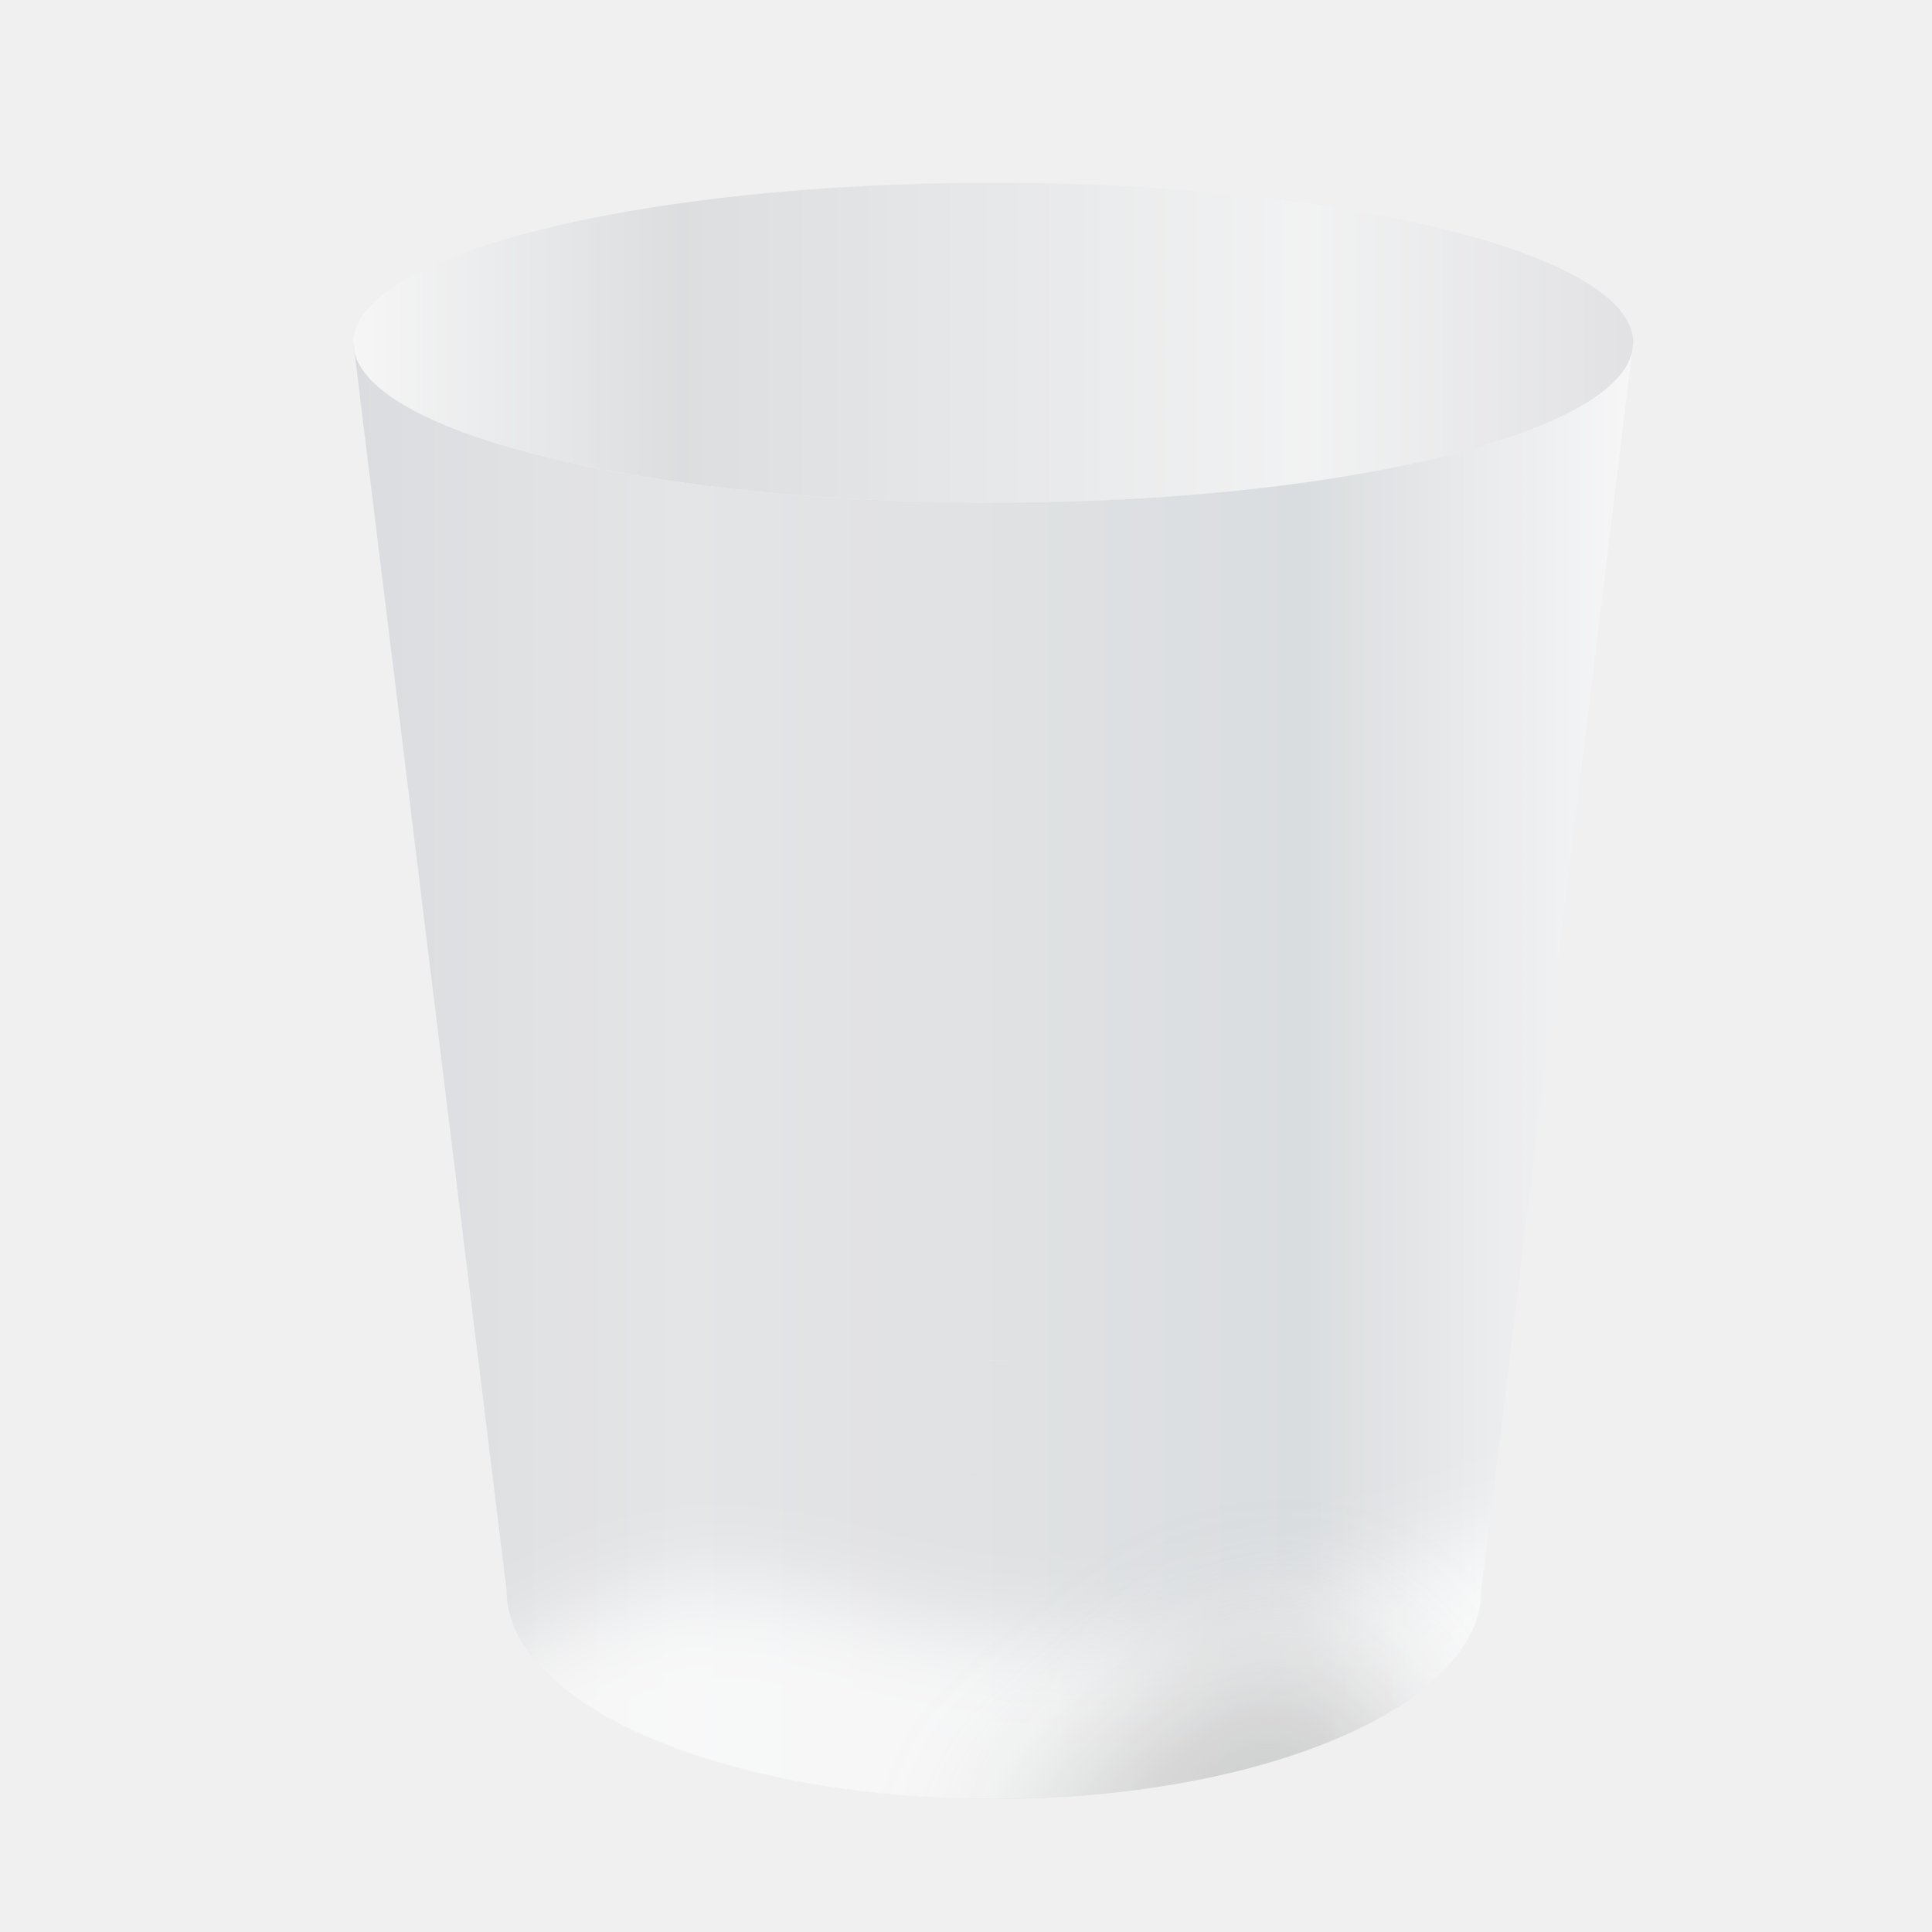
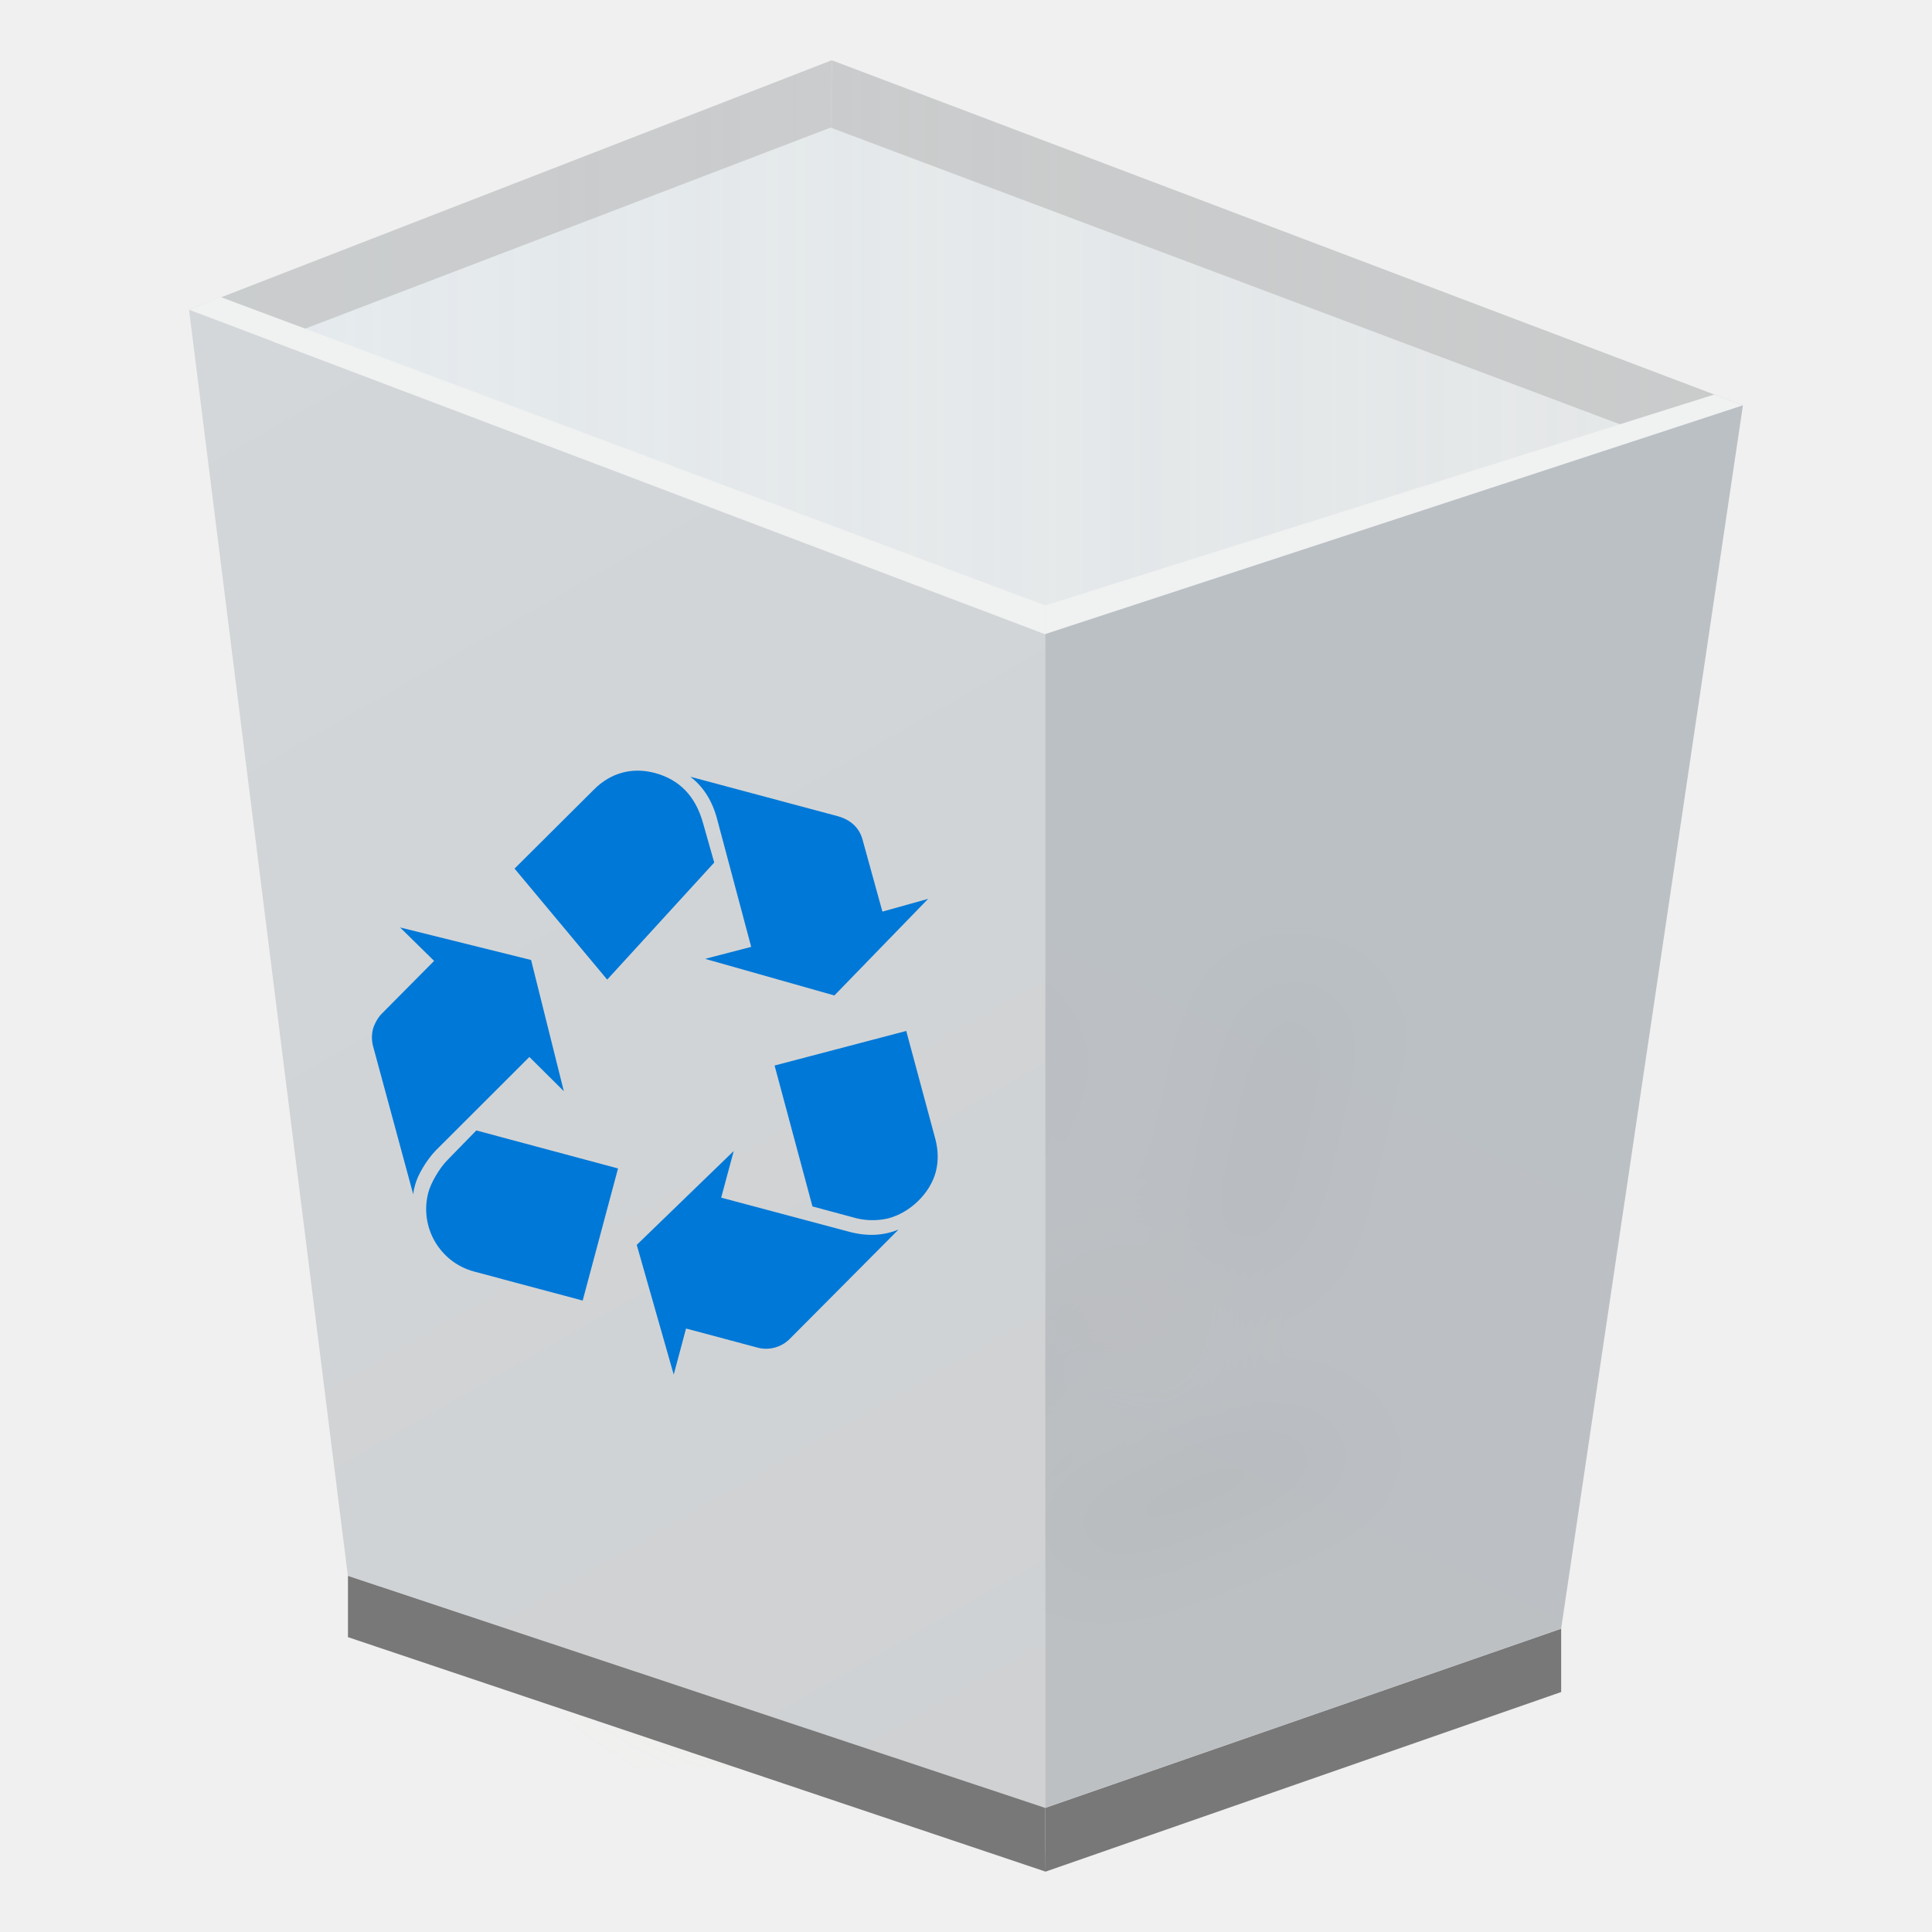
- <svg xmlns="http://www.w3.org/2000/svg" xmlns:xlink="http://www.w3.org/1999/xlink" width="200mm" height="200mm" version="1.1" viewBox="0 0 200 200">
+ <svg xmlns="http://www.w3.org/2000/svg" width="64" height="64" version="1.1" viewBox="0 0 16.933 16.933">
  <defs>
-     <linearGradient id="a">
-       <stop stop-color="#d9dadd" offset="0" />
-       <stop stop-color="#e3e4e6" offset=".254" />
-       <stop stop-color="#d8dbde" offset=".744" />
-       <stop stop-color="#f7f7f8" offset="1" />
+     <linearGradient id="linearGradient1260" x1="-30.796" x2="-17.736" y1="87.688" y2="87.688" gradientTransform="matrix(1.0427,0,0,1.0427,33.77,-88.392)" gradientUnits="userSpaceOnUse">
+       <stop stop-color="#e2e9ed" offset="0" />
+       <stop stop-color="#dee2e3" stop-opacity=".784" offset="1" />
    </linearGradient>
-     <clipPath id="p">
-       <path d="m45.102 268 3.776 30.736c-5e-6 2.843 5.377 5.147 12.01 5.147 6.633 0 12.011-2.305 12.011-5.147l3.742-30.736c-7.94e-4 2.177-7.061 3.942-15.769 3.942-8.708 2e-5 -15.768-1.765-15.769-3.942zm31.538 0c0-0.085-0.015-0.17-0.036-0.254 0.023 0.085 0.035 0.169 0.036 0.254z" color="#000000" fill="#fff" opacity=".691" />
-     </clipPath>
-     <filter id="k" x="-.084" y="-.187" width="1.169" height="1.375" color-interpolation-filters="sRGB">
-       <feGaussianBlur stdDeviation="1.079" />
+     <filter id="c-3" x="-.086" y="-.07" width="1.171" height="1.139" color-interpolation-filters="sRGB">
+       <feGaussianBlur stdDeviation="0.938" />
    </filter>
-     <clipPath id="n">
-       <path d="m45.102 268 3.776 30.736c-5e-6 2.843 5.377 5.147 12.01 5.147 6.633 0 12.011-2.305 12.011-5.147l3.742-30.736c-7.94e-4 2.177-7.061 3.942-15.769 3.942-8.708 2e-5 -15.768-1.765-15.769-3.942zm31.538 0c0-0.085-0.015-0.17-0.036-0.254 0.023 0.085 0.035 0.169 0.036 0.254z" color="#000000" fill="#fff" opacity=".691" />
-     </clipPath>
-     <filter id="i" x="-.367" y="-.591" width="1.733" height="2.181" color-interpolation-filters="sRGB">
-       <feGaussianBlur stdDeviation="1.695" />
+     <filter id="ac" x="-.376" y="-.286" width="1.753" height="1.573" color-interpolation-filters="sRGB">
+       <feGaussianBlur stdDeviation="0.466" />
    </filter>
-     <linearGradient id="f" x1="170.46" x2="289.66" y1="713.63" y2="713.63" gradientTransform="matrix(1.1115 0 0 1.1115 -152.89 -585.89)" gradientUnits="userSpaceOnUse" xlink:href="#a" />
-     <linearGradient id="e" x1="170.46" x2="289.66" y1="704.73" y2="704.73" gradientTransform="matrix(1.1115 0 0 1.1115 -152.89 -585.89)" gradientUnits="userSpaceOnUse">
-       <stop stop-color="#fbfbfc" offset="0" />
-       <stop stop-color="#ccced2" offset=".254" />
-       <stop stop-color="#f3f4f5" offset=".744" />
-       <stop stop-color="#d6d6db" offset="1" />
+     <filter id="ag" x="-.08" y="-.106" width="1.16" height="1.212" color-interpolation-filters="sRGB">
+       <feGaussianBlur stdDeviation="0.204" />
+     </filter>
+     <filter id="ab" x="-.376" y="-.286" width="1.753" height="1.573" color-interpolation-filters="sRGB">
+       <feGaussianBlur stdDeviation="0.466" />
+     </filter>
+     <filter id="af" x="-.08" y="-.106" width="1.16" height="1.212" color-interpolation-filters="sRGB">
+       <feGaussianBlur stdDeviation="0.204" />
+     </filter>
+     <filter id="z" x="-.243" y="-.784" width="1.486" height="2.568" color-interpolation-filters="sRGB">
+       <feGaussianBlur stdDeviation="0.895" />
+     </filter>
+     <filter id="v" x="-.243" y="-.784" width="1.486" height="2.568" color-interpolation-filters="sRGB">
+       <feGaussianBlur stdDeviation="0.895" />
+     </filter>
+     <filter id="y" x="-.243" y="-.784" width="1.486" height="2.568" color-interpolation-filters="sRGB">
+       <feGaussianBlur stdDeviation="0.895" />
+     </filter>
+     <filter id="u" x="-.243" y="-.784" width="1.486" height="2.568" color-interpolation-filters="sRGB">
+       <feGaussianBlur stdDeviation="0.895" />
+     </filter>
+     <filter id="t" x="-.16" y="-.244" width="1.32" height="1.487" color-interpolation-filters="sRGB">
+       <feGaussianBlur stdDeviation="0.573" />
+     </filter>
+     <filter id="x" x="-.243" y="-.784" width="1.486" height="2.568" color-interpolation-filters="sRGB">
+       <feGaussianBlur stdDeviation="0.895" />
+     </filter>
+     <filter id="w" x="-.243" y="-.784" width="1.486" height="2.568" color-interpolation-filters="sRGB">
+       <feGaussianBlur stdDeviation="0.895" />
+     </filter>
+     <linearGradient id="linearGradient1168" x1="1.658" x2="9.16" y1="2.716" y2="15.845" gradientTransform="translate(-1.5e-4,-3.81e-4)" gradientUnits="userSpaceOnUse">
+       <stop stop-color="#d3d7d9" offset="0" />
+       <stop stop-color="#cfd1d3" offset="1" />
    </linearGradient>
-     <clipPath id="o">
-       <path d="m45.102 268 3.776 30.736c-5e-6 2.843 5.377 5.147 12.01 5.147 6.633 0 12.011-2.305 12.011-5.147l3.742-30.736c-7.94e-4 2.177-7.061 3.942-15.769 3.942-8.708 2e-5 -15.768-1.765-15.769-3.942zm31.538 0c0-0.085-0.015-0.17-0.036-0.254 0.023 0.085 0.035 0.169 0.036 0.254z" color="#000000" fill="#fff" opacity=".691" />
-     </clipPath>
-     <filter id="j" x="-.084" y="-.187" width="1.169" height="1.375" color-interpolation-filters="sRGB">
-       <feGaussianBlur stdDeviation="1.079" />
-     </filter>
-     <clipPath id="m">
-       <path d="m45.102 268 3.776 30.736c-5e-6 2.843 5.377 5.147 12.01 5.147 6.633 0 12.011-2.305 12.011-5.147l3.742-30.736c-7.94e-4 2.177-7.061 3.942-15.769 3.942-8.708 2e-5 -15.768-1.765-15.769-3.942zm31.538 0c0-0.085-0.015-0.17-0.036-0.254 0.023 0.085 0.035 0.169 0.036 0.254z" color="#000000" fill="#fff" opacity=".691" />
-     </clipPath>
-     <filter id="h" x="-.367" y="-.591" width="1.733" height="2.181" color-interpolation-filters="sRGB">
-       <feGaussianBlur stdDeviation="1.695" />
-     </filter>
-     <clipPath id="l">
-       <g transform="translate(-3.4018 -18.615)">
-         <path transform="matrix(.26458 0 0 .26458 0 97)" d="m170.46 646.3 14.27 116.17c-2e-5 10.744 20.322 19.455 45.393 19.455s45.395-8.711 45.395-19.455l14.143-116.17c-3e-3 8.228-26.686 14.899-59.6 14.898-32.914 8e-5 -59.597-6.67-59.6-14.898zm119.2 0c0-0.323-0.056-0.643-0.137-0.961 0.087 0.32 0.133 0.64 0.137 0.961z" color="#000000" fill="url(#d)" opacity=".915" />
-         <path d="m46.505 302.14c7.684-6.014 8.753-2.806 14.767-2.205 6.014 0.601 15.903-4.276 15.903-4.276l-1.002 13.631s-28.531 2.071-29.667-7.149z" clip-path="url(#o)" fill="#fff" fill-rule="evenodd" filter="url(#j)" opacity=".729" />
-         <path d="m60.737 305.42c6.749-6.348 8.152-7.484 10.758-1.67 2.606 5.813-10.758 1.67-10.758 1.67z" clip-path="url(#m)" fill="#a4a4a4" fill-rule="evenodd" filter="url(#h)" opacity=".483" />
+     <linearGradient id="linearGradient1252" x1="-23.601" x2="-17.977" y1="99.967" y2="88.087" gradientTransform="matrix(1.0427,0,0,1.0427,33.77,-88.392)" gradientUnits="userSpaceOnUse">
+       <stop stop-color="#afb4b8" offset="0" />
+       <stop stop-color="#aeb4ba" offset="1" />
+     </linearGradient>
+   </defs>
+   <g transform="matrix(1 0 0 1 -.00020029 -.00020029)">
+     <path d="m1.657 2.715 5.634-2.186 7.984 3.024-6.116 2.005z" fill="url(#linearGradient1260)" opacity=".8" />
+     <g transform="matrix(.37158 0 0 .37158 10.189 -73.316)" fill-opacity=".268" filter="url(#c-3)">
+       <g fill-rule="evenodd">
+         <path transform="matrix(.56862 .49084 -.49084 .56862 102.6 102.57)" d="m-5.251 221.1c-1.136-0.802-2.439-3.508-1.002-3.875 1.437-0.367 3.875 2.472 1.002 3.875z" fill="#10d52a" filter="url(#ac)" opacity=".572" />
+         <path transform="rotate(52.102,-11.742,227.05)" d="m-14.797 228.53c0.52-1.984 2.41-3.638 4.158-3.78 1.748-0.142 3.118 3.543 0.472 3.827-2.646 0.283-3.921 1.654-4.63-0.047z" fill="#f2a457" filter="url(#ag)" opacity=".475" />
+         <path transform="matrix(.56862 .49084 -.49084 .56862 96.049 108.45)" d="m-5.251 221.1c-1.136-0.802-2.439-3.508-1.002-3.875 1.437-0.367 3.875 2.472 1.002 3.875z" fill="#10d52a" filter="url(#ab)" opacity=".572" />
+         <path transform="matrix(.41309 .53069 -.53069 .41309 124.49 140.63)" d="m-14.797 228.53c0.52-1.984 2.41-3.638 4.158-3.78 1.748-0.142 3.118 3.543 0.472 3.827-2.646 0.283-3.921 1.654-4.63-0.047z" fill="#f2a457" filter="url(#af)" opacity=".475" />
      </g>
-     </clipPath>
-     <linearGradient id="d" x1="170.46" x2="289.66" y1="713.63" y2="713.63" gradientUnits="userSpaceOnUse" xlink:href="#a" />
-     <filter id="g" x="-.24" y="-.032" width="1.481" height="1.064" color-interpolation-filters="sRGB">
-       <feGaussianBlur stdDeviation="0.506" />
-     </filter>
-     <pattern id="b" width="500.757" height="171.651" patternTransform="matrix(.26458 0 0 .26458 36.58 237.81)" patternUnits="userSpaceOnUse">
-       <path transform="matrix(15.878 0 0 15.878 -716.12 -4653.4)" d="m46.505 302.14c7.684-6.014 8.753-2.806 14.767-2.205 6.014 0.601 15.903-4.276 15.903-4.276l-1.002 13.631s-28.531 2.071-29.667-7.149z" clip-path="url(#p)" fill="#fff" fill-rule="evenodd" filter="url(#k)" opacity=".729" />
-     </pattern>
-     <pattern id="c" width="305.319" height="126.844" patternTransform="matrix(.26458 0 0 .26458 85.177 249.67)" patternUnits="userSpaceOnUse">
-       <path transform="matrix(15.878 0 0 15.878 -899.79 -4698.2)" d="m60.737 305.42c6.749-6.348 8.152-7.484 10.758-1.67 2.606 5.813-10.758 1.67-10.758 1.67z" clip-path="url(#n)" fill="#a4a4a4" fill-rule="evenodd" filter="url(#i)" opacity=".483" />
-     </pattern>
-   </defs>
-   <g transform="translate(0 -97)">
-     <path d="m102.83 115.92c-36.586 0-66.246 7.415-66.246 16.562l0.117 0.949c1.42e-4 6.8e-4 -1.55e-4 1e-3 0 2e-3 1.974 8.704 30.821 15.609 66.129 15.609 35.314 9e-5 64.166-6.908 66.131-15.613l0.115-0.947c-5e-5 -9.147-29.66-16.562-66.246-16.562zm-50.125 147.89c0.172 0.726 0.429 1.442 0.764 2.145-0.336-0.703-0.592-1.419-0.764-2.145zm0.764 2.147c0.504 1.056 1.188 2.083 2.036 3.076-0.848-0.993-1.532-2.021-2.036-3.076zm2.939 4.058c0.639 0.647 1.348 1.278 2.125 1.891-0.777-0.613-1.487-1.244-2.125-1.891zm92.981 2e-3c-0.638 0.646-1.347 1.277-2.123 1.889 0.777-0.613 1.485-1.242 2.123-1.889zm-89.64 2.794c0.842 0.594 1.75 1.171 2.718 1.726-0.969-0.555-1.875-1.131-2.718-1.726zm4.216 2.542c1.542 0.801 3.216 1.553 5.008 2.251-1.792-0.698-3.466-1.45-5.008-2.251zm5.008 2.251c1.195 0.465 2.441 0.907 3.736 1.322-1.295-0.415-2.542-0.857-3.736-1.322zm72.861-2.251c-1.542 0.801-3.218 1.553-5.011 2.251 1.792-0.698 3.468-1.45 5.011-2.251zm-5.011 2.251c-1.195 0.465-2.441 0.907-3.736 1.322 1.295-0.415 2.542-0.857 3.736-1.322z" color="#000000" fill="url(#e)" opacity=".542" />
-     <path d="m36.58 132.48 15.861 129.12c-2.2e-5 11.943 22.589 21.625 50.455 21.625 27.866 0 50.457-9.682 50.457-21.625l15.72-129.12c-3e-3 9.146-29.662 16.56-66.246 16.56-36.584 8e-5 -66.243-7.414-66.246-16.56zm132.49 0c0-0.359-0.062-0.715-0.152-1.068 0.097 0.356 0.147 0.712 0.152 1.068z" color="#000000" fill="url(#f)" opacity=".915" />
-     <rect x="36.58" y="237.81" width="132.49" height="45.416" fill="url(#b)" />
-     <rect x="85.177" y="249.67" width="80.782" height="33.561" fill="url(#c)" />
-     <path transform="matrix(4.201 0 0 4.201 -138.6 -915.19)" d="m44.938 285.23c3.496-11.623-4.516-41.02-4.159-37.78z" clip-path="url(#l)" fill="#9d9da9" fill-rule="evenodd" filter="url(#g)" opacity=".064" />
+       <rect transform="matrix(.79466 0 0 .79466 -1.3437 45.676)" x="-10.961" y="221.07" width="8.835" height="2.74" color="#000000" fill="#1c1c1c" filter="url(#z)" opacity=".436" />
+       <rect transform="matrix(.79466 0 0 .79466 -.91843 50.778)" x="-10.961" y="221.07" width="8.835" height="2.74" color="#000000" fill="#fff" filter="url(#v)" opacity=".983" />
+       <rect transform="matrix(.79466 0 0 .79466 -.72945 52.763)" x="-10.961" y="221.07" width="8.835" height="2.74" color="#000000" fill="#1c1c1c" filter="url(#y)" opacity=".436" />
+       <rect transform="matrix(.74345 .28067 -.28067 .74345 57.778 68.26)" x="-10.961" y="221.07" width="8.835" height="2.74" color="#000000" fill="#1c1c1c" filter="url(#u)" opacity=".436" />
+       <path d="m-15.025 232.84c1.37 2.788 3.921 5.103 7.323 4.866 3.402-0.236-1.134-3.591-1.134-3.591s-3.543-3.543-6.189-1.276z" fill="#e8dd70" fill-rule="evenodd" filter="url(#t)" />
+       <rect transform="matrix(.73666 -.29803 .29803 .73666 -60.696 66.692)" x="-10.961" y="221.07" width="8.835" height="2.74" color="#000000" fill="#1c1c1c" filter="url(#x)" opacity=".436" />
+       <rect transform="matrix(.18133 -.7737 .7737 .18133 -168.34 178.51)" x="-10.961" y="221.07" width="8.835" height="2.74" color="#000000" fill="#1c1c1c" filter="url(#w)" opacity=".436" />
+     </g>
+     <path d="m1.657 2.715 0.714 0.282 4.91-1.879 0.01-0.59z" fill="#b3b3b3" fill-opacity=".537" />
+     <path d="m7.292 0.529 7.984 3.024-0.835 0.257-7.159-2.691z" fill="#b3b3b3" fill-opacity=".537" />
+     <path d="m1.657 2.715 7.502 2.843v10.287l-6.11-2.034z" fill="url(#linearGradient1168)" />
+     <path d="m3.05 13.812v0.537l6.114 2.055-4e-3 -0.559z" fill="#787878" />
+     <path d="m9.16 15.846 4.523-1.571v0.555l-4.519 1.574z" fill="#787878" />
+     <path d="m1.657 2.715 0.278-0.111 7.227 2.702-2e-3 0.252z" fill="#f0f1f1" />
+     <path d="m9.16 5.558 2e-3 -0.252 5.863-1.848 0.251 0.095z" fill="#f0f1f1" />
+     <path d="m9.16 5.558 6.116-2.005-1.593 10.721-4.523 1.571z" fill="url(#linearGradient1252)" opacity=".8" />
+     <path d="m3.82 10.083c-0.078 0.08-0.157 0.211-0.181 0.3-6e-3 0.021-0.013 0.047-0.017 0.085l-0.353-1.302a0.303 0.303 0 0 1-1.1e-4 -0.146c0.013-0.047 0.044-0.101 0.074-0.132l0.462-0.466-0.298-0.293 1.148 0.285 0.287 1.15-0.302-0.3zm1.387-3.164c0.146-0.146 0.334-0.197 0.533-0.144 0.215 0.058 0.356 0.202 0.422 0.439l0.098 0.346-0.938 1.026-0.812-0.973zm-1.054 4.225a0.567 0.567 0 0 1-0.399-0.691c0.022-0.084 0.097-0.216 0.173-0.291l0.248-0.254 1.242 0.333-0.31 1.158zm2.131-3.97c-0.042-0.157-0.121-0.28-0.233-0.366l1.289 0.345c0.115 0.031 0.192 0.102 0.22 0.206l0.174 0.631 0.401-0.112-0.822 0.847-1.133-0.321 0.404-0.105zm1.159 3.622c0.157 0.042 0.299 0.035 0.432-0.019l-0.953 0.958a0.293 0.293 0 0 1-0.295 0.073l-0.614-0.164-0.108 0.404-0.324-1.137 0.85-0.823-0.11 0.409zm0.756-0.809c0.025 0.097 0.027 0.193 2e-3 0.287-0.051 0.188-0.225 0.355-0.417 0.405a0.606 0.606 0 0 1-0.317-0.012l-0.346-0.093-0.332-1.235 1.154-0.303z" fill="#0078d7" stroke-width=".212" />
  </g>
</svg>
